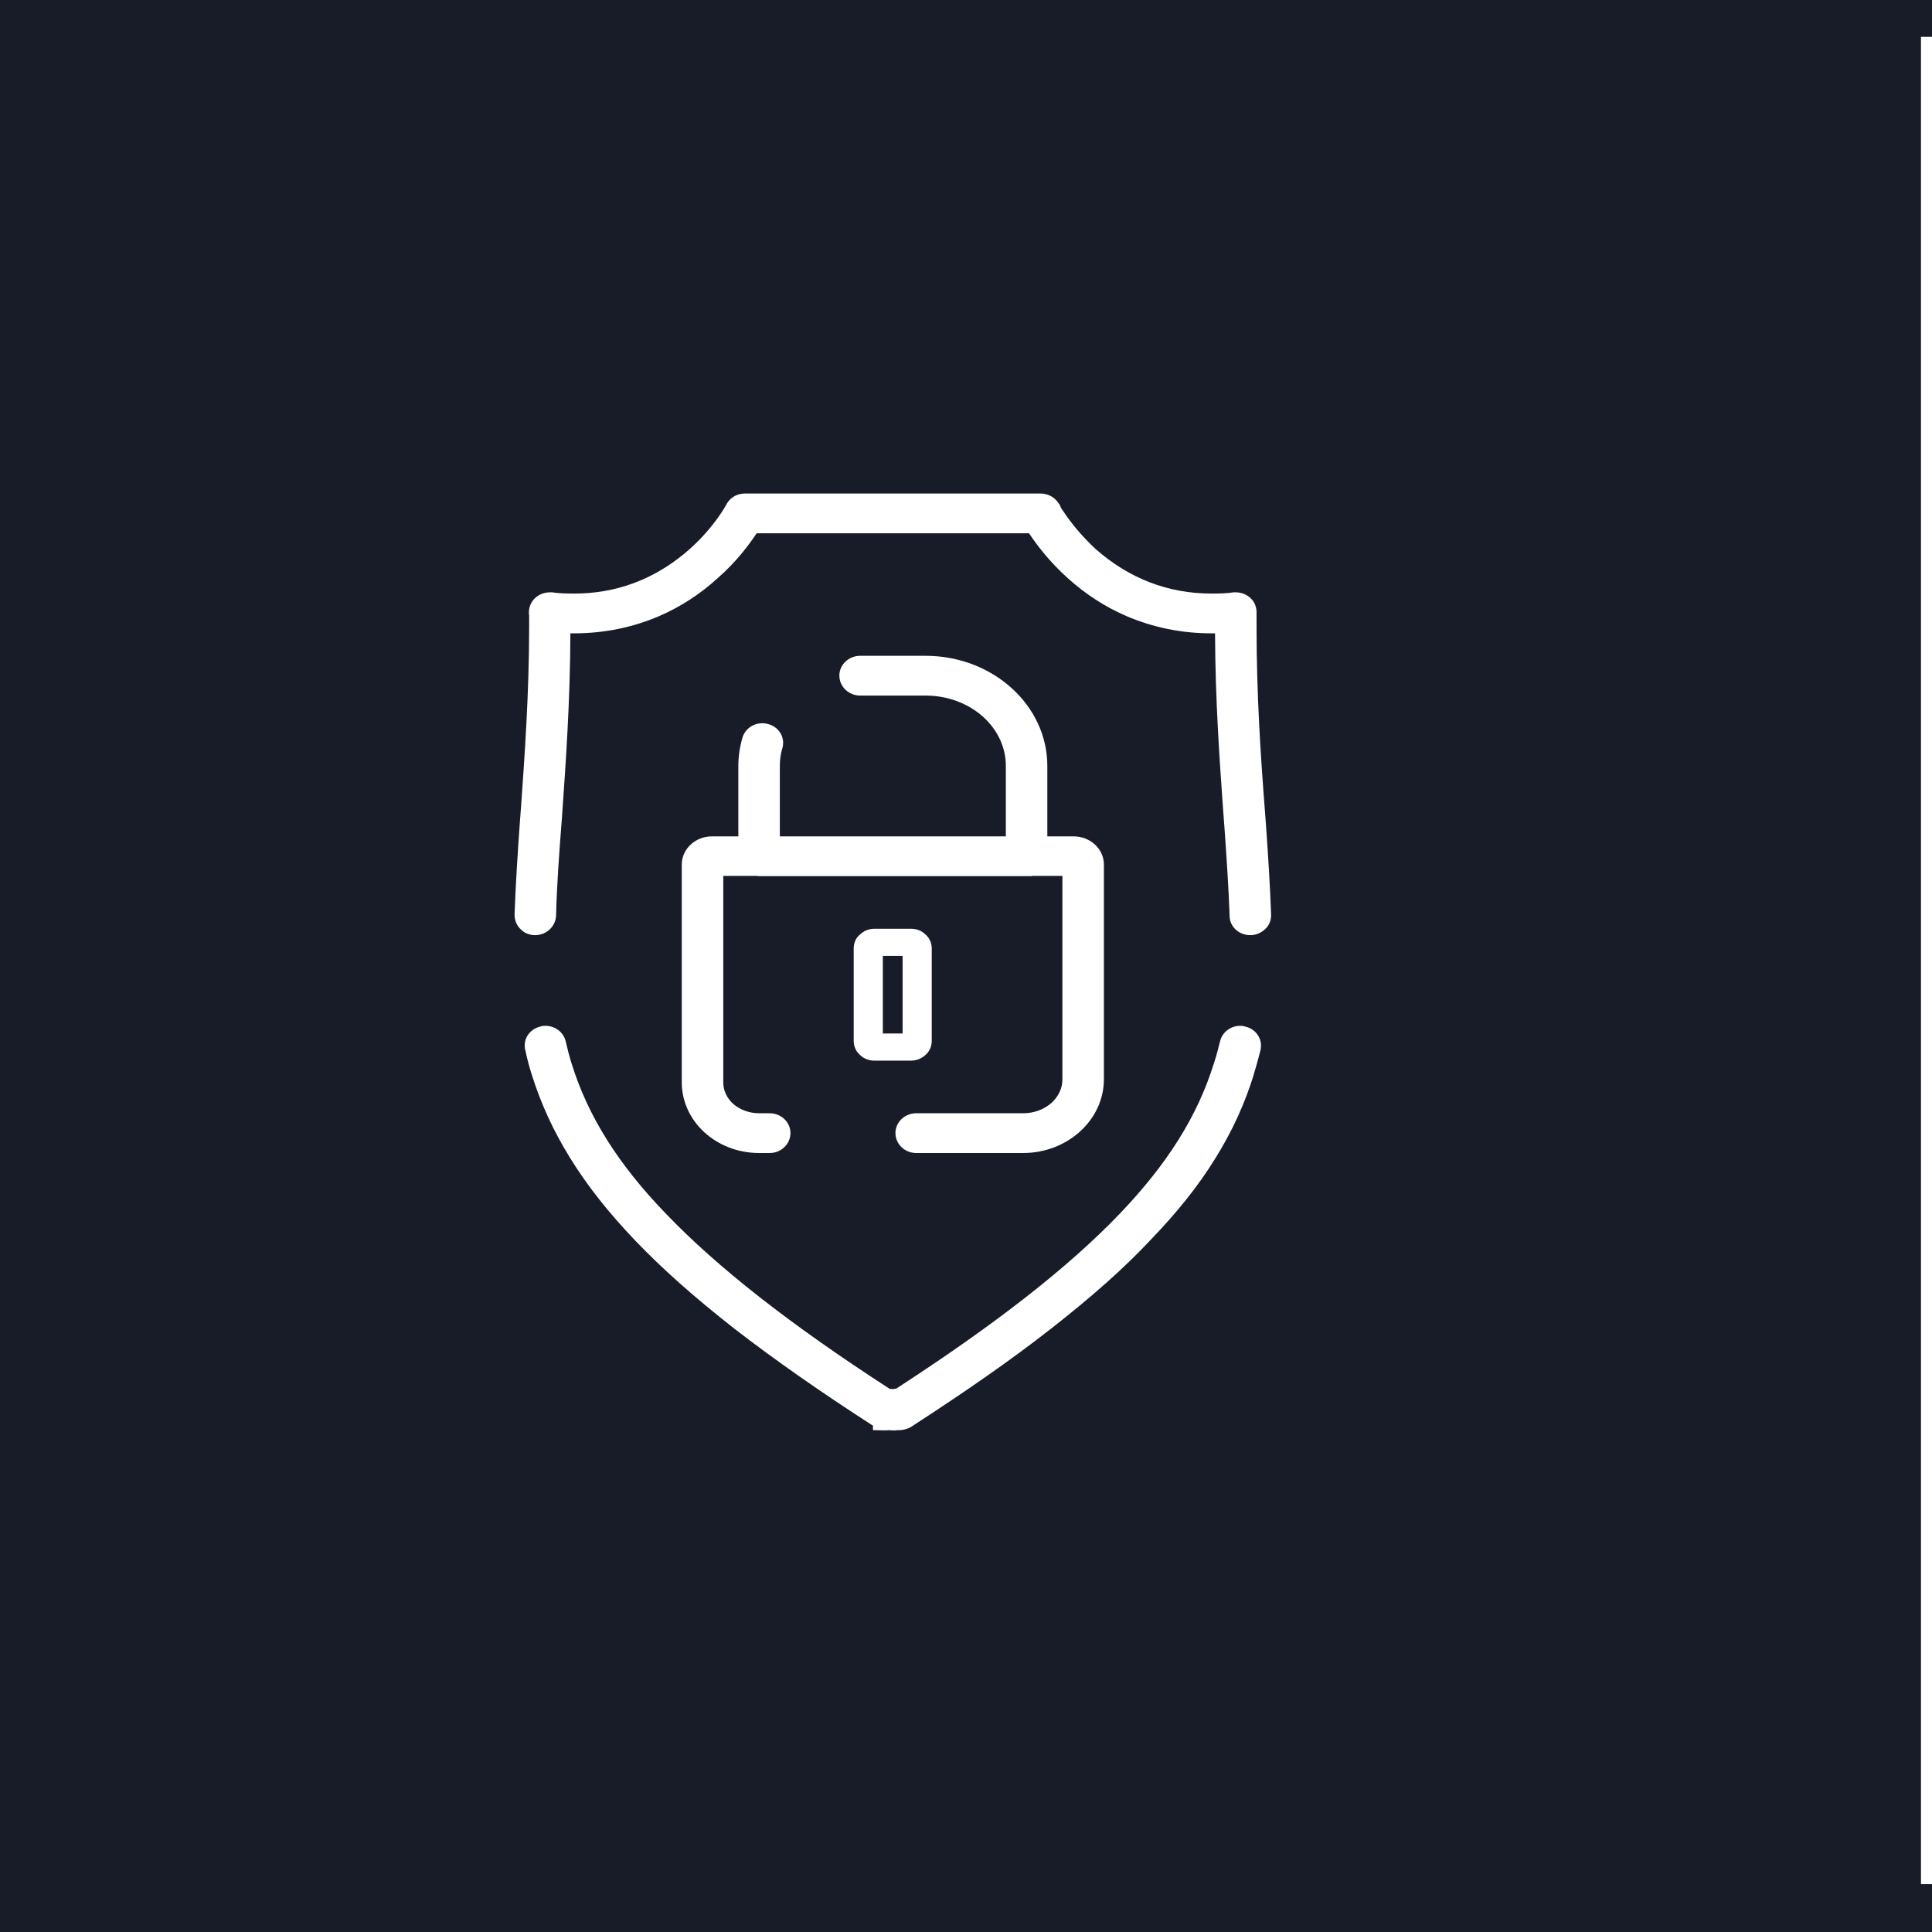
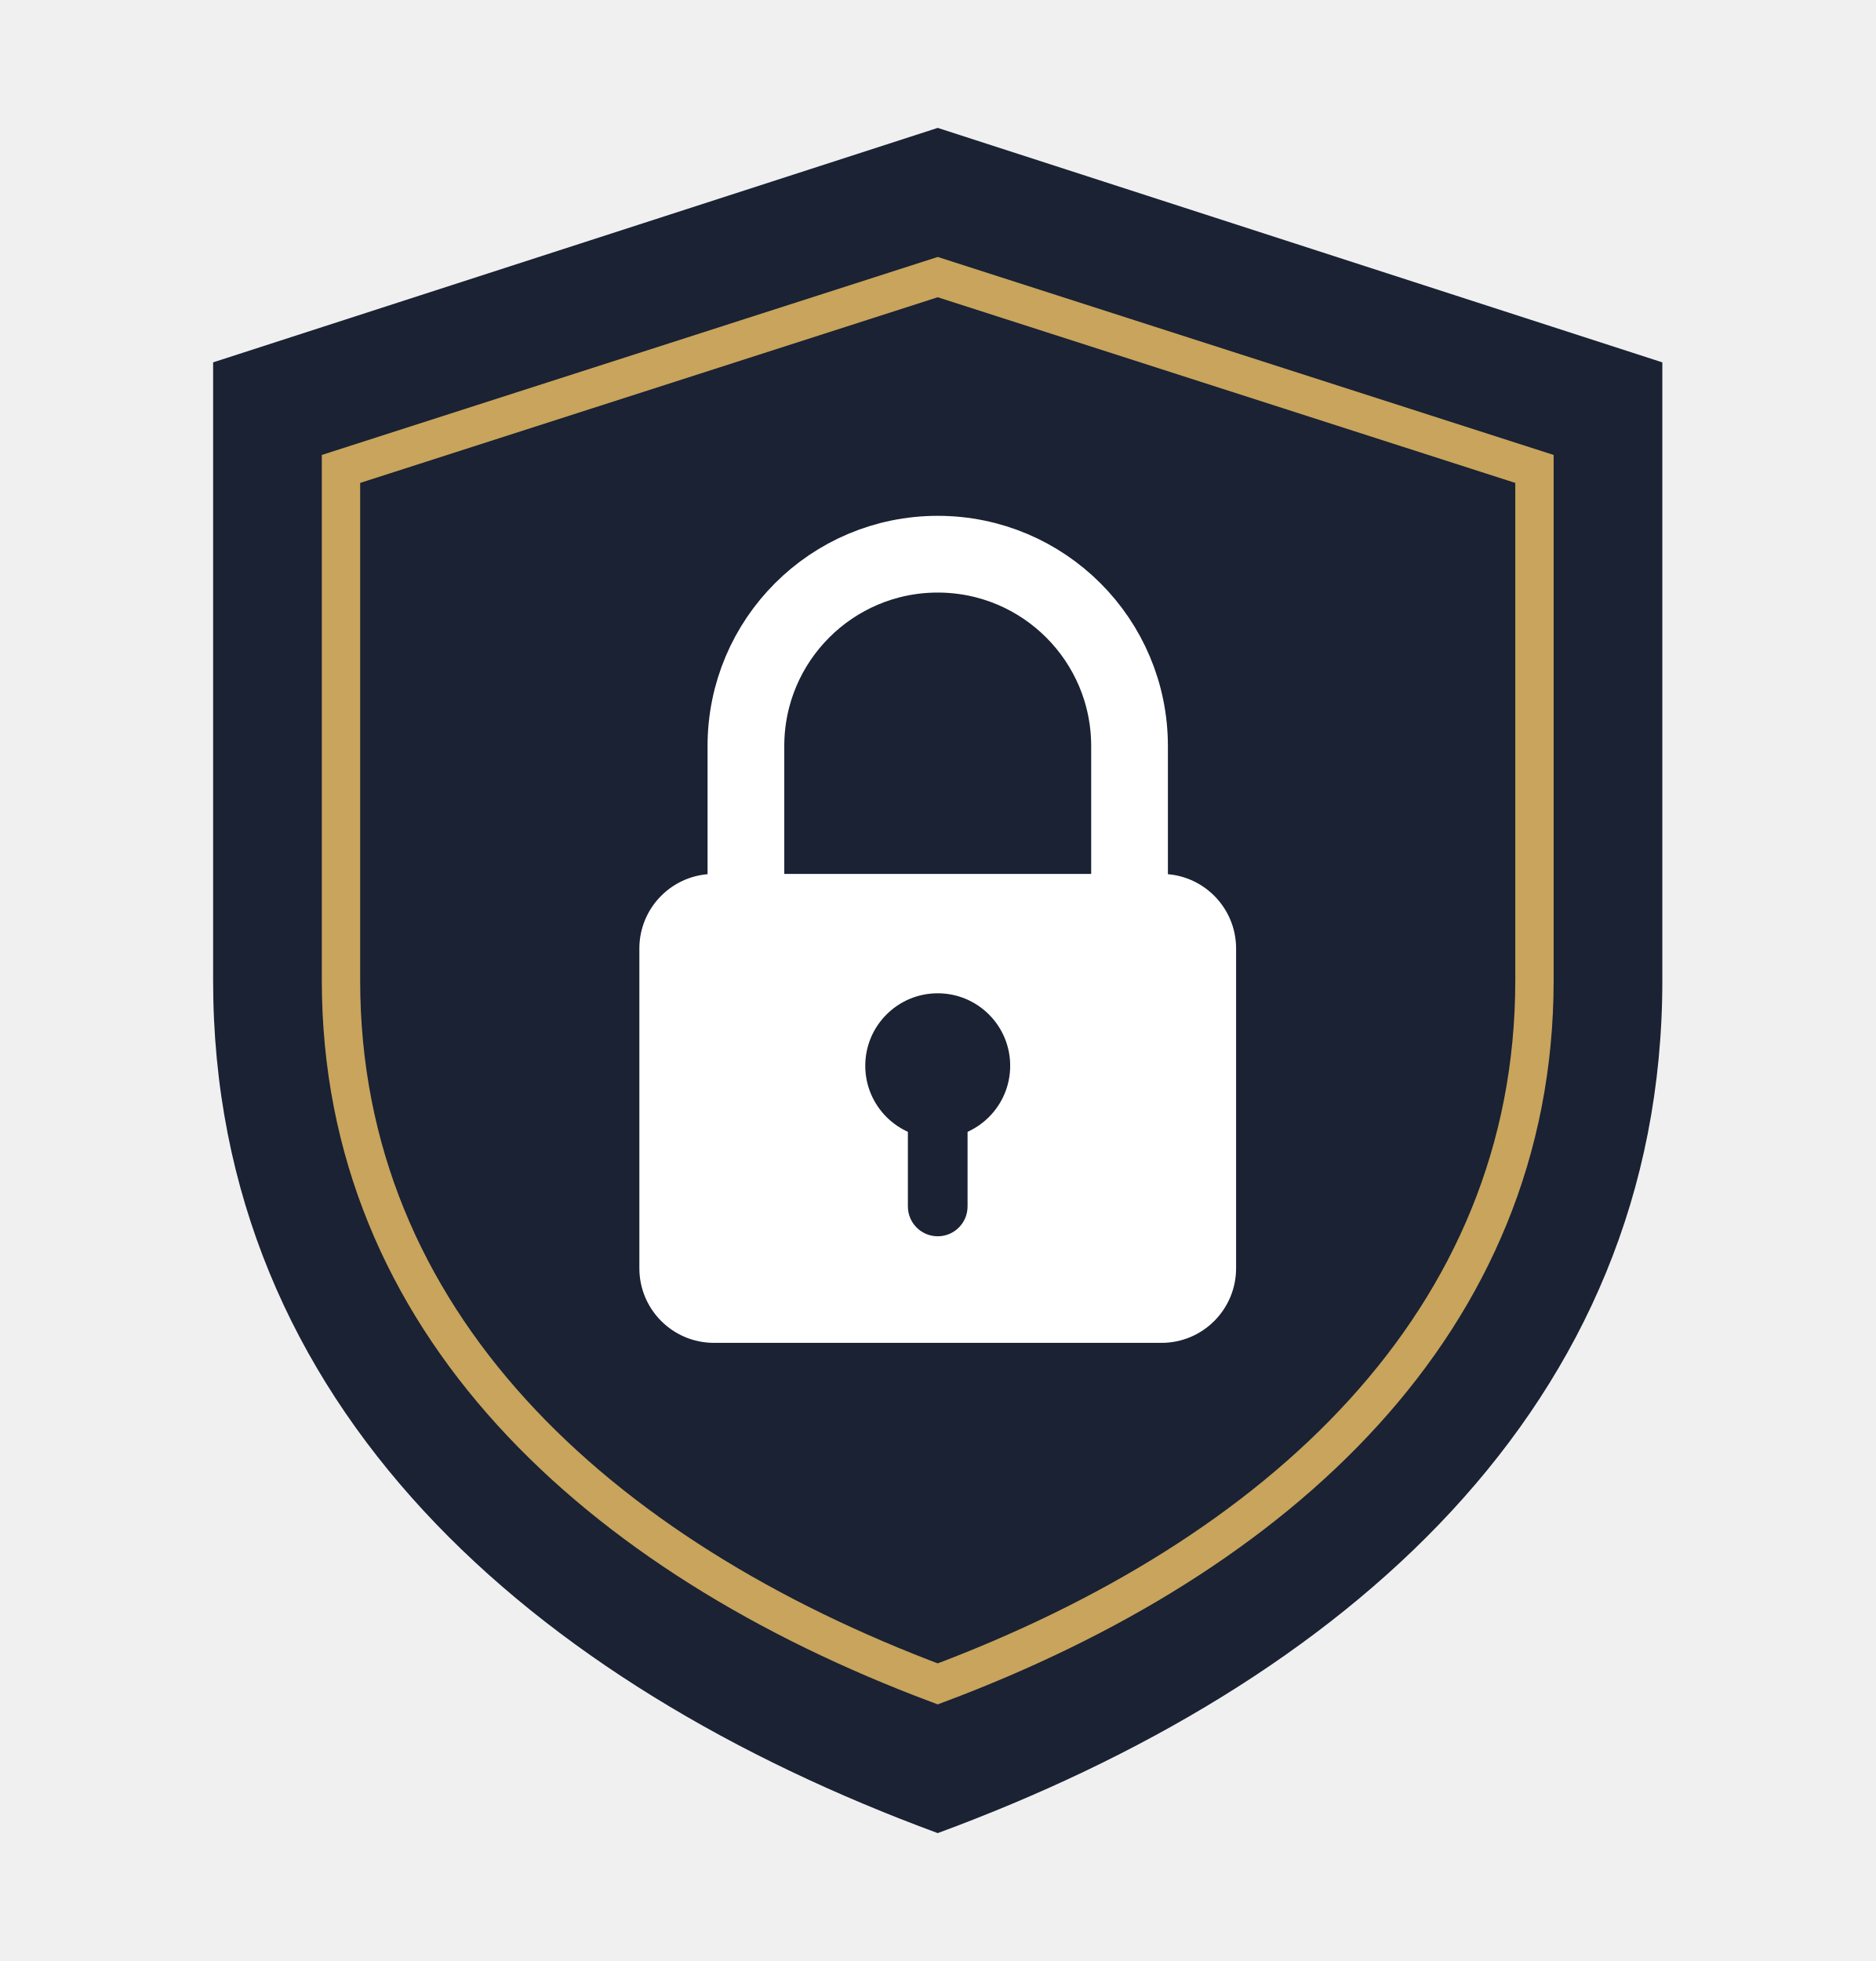
- <svg xmlns="http://www.w3.org/2000/svg" viewBox="8 4 232 232" role="img" aria-label="Ironguard Safes">
-   <path fill="#ffffff" d="M0 238.684 L720 238.684 L720 0.009 L0 0.009 Z" />
-   <path fill="#181c28" d="M0 238.675 L720 238.675 L720 0 L0 0 Z M0 0 M238.675 8.424 L711.546 8.424 L711.546 230.252 L238.675 230.252 Z" />
-   <path fill="#181c28" d="M678.278 191.479 L273.921 191.479 L273.921 137.457 L678.278 137.457 Z" />
-   <path fill="#ffffff" d="M428.709 169.689 C428.709 170.811 428.536 171.846 428.134 172.825 C427.788 173.745 427.242 174.579 426.465 175.385 C425.689 176.104 424.797 176.65 423.761 176.995 C422.668 177.398 421.46 177.6 420.166 177.6 C418.641 177.6 417.375 177.369 416.311 176.852 C415.908 176.65 415.563 176.449 415.276 176.19 L415.276 177.197 L411.363 177.197 L411.363 168.711 L415.276 168.711 L415.276 171.012 C415.276 171.501 415.362 171.961 415.506 172.364 C415.621 172.738 415.851 173.055 416.167 173.371 C416.484 173.659 416.915 173.889 417.49 174.061 C418.008 174.234 418.727 174.32 419.648 174.32 C421.46 174.32 422.726 173.975 423.474 173.256 C424.193 172.537 424.567 171.587 424.567 170.379 C424.567 169.373 424.308 168.596 423.733 168.021 C423.157 167.445 422.179 166.956 420.913 166.611 L419.015 166.122 C416.8 165.576 415.045 164.684 413.751 163.476 C412.428 162.239 411.766 160.513 411.766 158.413 C411.766 157.291 411.967 156.342 412.37 155.479 C412.802 154.587 413.377 153.868 414.125 153.235 C414.844 152.631 415.736 152.142 416.771 151.797 C417.749 151.48 418.842 151.337 420.051 151.337 C421.489 151.337 422.64 151.567 423.589 151.998 C423.934 152.171 424.25 152.372 424.538 152.602 L424.538 151.739 L428.421 151.739 L428.421 159.88 L424.538 159.88 L424.538 157.579 C424.538 157.176 424.452 156.745 424.279 156.227 C424.193 155.968 423.991 155.709 423.675 155.45 C423.33 155.191 422.87 154.961 422.323 154.817 C421.719 154.673 420.971 154.587 420.051 154.587 C418.67 154.587 417.606 154.903 416.944 155.479 C416.282 156.112 415.966 156.86 415.966 157.866 C415.966 158.931 416.225 159.679 416.8 160.254 C417.462 160.858 418.526 161.376 419.907 161.75 L421.661 162.21 C423.905 162.785 425.602 163.648 426.782 164.856 C428.076 166.065 428.709 167.704 428.709 169.689" />
-   <path fill="#ffffff" d="M443.668 166.294 L446.861 156.916 L449.996 166.294 Z M457.36 174.147 L449.766 152.228 L449.594 151.739 L445.279 151.739 L445.106 152.228 L437.483 174.147 L435.47 174.147 L435.47 177.196 L443.841 177.196 L443.841 174.147 L441.05 174.147 L442.69 169.372 L451.003 169.372 L452.643 174.147 L449.824 174.147 L449.824 177.196 L459.374 177.196 L459.374 174.147 Z" />
-   <path fill="#ffffff" d="M468.023 151.739 L467.304 151.739 L467.304 152.458 L467.304 154.04 L467.304 154.759 L468.023 154.759 L469.864 154.759 L469.864 174.147 L468.023 174.147 L467.304 174.147 L467.304 174.866 L467.304 176.477 L467.304 177.196 L468.023 177.196 L476.825 177.196 L477.544 177.196 L477.544 176.477 L477.544 174.866 L477.544 174.147 L476.825 174.147 L474.265 174.147 L474.265 166.179 L479.644 166.179 L479.644 167.502 L479.644 168.222 L480.363 168.222 L482.434 168.222 L483.153 168.222 L483.153 167.502 L483.153 161.749 L483.153 161.03 L482.434 161.03 L480.363 161.03 L479.644 161.03 L479.644 161.749 L479.644 163.073 L474.265 163.073 L474.265 154.874 L482.578 154.874 L482.578 156.917 L482.578 157.636 L483.297 157.636 L485.771 157.636 L486.49 157.636 L486.49 156.917 L486.49 152.458 L486.49 151.739 L485.771 151.739 Z" />
-   <path fill="#ffffff" d="M511.481 170.581 L510.762 170.581 L510.762 171.299 L510.762 174.061 L502.103 174.061 L502.103 165.661 L507.483 165.661 L507.483 166.984 L507.483 167.704 L508.202 167.704 L510.272 167.704 L510.992 167.704 L510.992 166.984 L510.992 161.231 L510.992 160.512 L510.272 160.512 L508.202 160.512 L507.483 160.512 L507.483 161.231 L507.483 162.555 L502.103 162.555 L502.103 154.875 L510.387 154.875 L510.387 156.916 L510.387 157.637 L511.106 157.637 L513.61 157.637 L514.328 157.637 L514.328 156.916 L514.328 152.459 L514.328 151.739 L513.61 151.739 L495.861 151.739 L495.142 151.739 L495.142 152.459 L495.142 154.041 L495.142 154.76 L495.861 154.76 L497.731 154.76 L497.731 174.148 L495.861 174.148 L495.142 174.148 L495.142 174.867 L495.142 176.477 L495.142 177.197 L495.861 177.197 L513.955 177.197 L514.673 177.197 L514.673 176.477 L514.673 171.299 L514.673 170.581 L513.955 170.581 Z" />
-   <path fill="#ffffff" d="M538.95 164.859 C537.757 163.667 536.07 162.796 533.797 162.204 L532.075 161.745 C530.667 161.387 529.623 160.885 528.964 160.253 C528.381 159.669 528.092 158.885 528.092 157.866 C528.092 156.864 528.403 156.108 529.071 155.488 C529.716 154.89 530.762 154.587 532.177 154.587 C533.093 154.587 533.833 154.664 534.44 154.823 C534.991 154.966 535.458 155.18 535.789 155.44 C536.123 155.686 536.328 155.947 536.451 156.278 C536.576 156.63 536.636 157.048 536.636 157.579 L536.636 159.161 L536.636 159.88 L537.355 159.88 L539.858 159.88 L540.577 159.88 L540.577 159.161 L540.577 152.458 L540.577 151.739 L539.858 151.739 L537.355 151.739 L536.636 151.739 L536.636 152.458 L536.636 152.578 C536.361 152.365 536.054 152.177 535.711 152.012 C534.783 151.564 533.594 151.337 532.177 151.337 C530.978 151.337 529.87 151.493 528.885 151.801 C527.851 152.156 526.972 152.634 526.254 153.227 C525.494 153.855 524.923 154.595 524.506 155.492 C524.097 156.412 523.893 157.391 523.893 158.413 C523.893 160.495 524.556 162.197 525.865 163.473 C527.158 164.672 528.927 165.561 531.135 166.128 L533.033 166.617 C534.325 166.953 535.289 167.432 535.897 168.04 C536.422 168.588 536.693 169.379 536.693 170.379 C536.693 171.603 536.325 172.568 535.598 173.248 C534.86 173.962 533.576 174.32 531.774 174.32 C530.863 174.32 530.171 174.239 529.596 174.064 C529.049 173.897 528.623 173.668 528.294 173.362 C527.975 173.066 527.755 172.736 527.62 172.355 C527.477 171.951 527.402 171.487 527.402 171.012 L527.402 169.43 L527.402 168.711 L526.683 168.711 L524.209 168.711 L523.49 168.711 L523.49 169.43 L523.49 176.478 L523.49 177.197 L524.209 177.197 L526.683 177.197 L527.402 177.197 L527.402 176.478 L527.402 176.194 C527.703 176.44 528.044 176.662 528.424 176.858 C529.496 177.361 530.753 177.599 532.292 177.599 C533.578 177.599 534.748 177.407 535.868 177.012 C536.954 176.629 537.873 176.082 538.6 175.386 C539.348 174.639 539.89 173.805 540.269 172.825 C540.65 171.84 540.836 170.815 540.836 169.689 C540.836 167.703 540.201 166.078 538.95 164.859" />
-   <path fill="#181c28" d="M278.274 110.868 L278.274 107.558 L283.64 107.558 L283.64 64.118 L278.274 64.118 L278.274 60.827 L295.196 60.827 L295.196 64.118 L289.81 64.118 L289.81 107.558 L295.196 107.558 L295.196 110.868 Z" />
-   <path fill="#181c28" d="M311.014 84.352 L311.014 64.331 L322.285 64.331 C324.865 64.331 326.852 65.162 328.247 66.793 C329.611 68.395 330.323 70.382 330.323 72.725 L330.323 76.017 C330.323 78.362 329.611 80.349 328.247 81.95 C326.852 83.552 324.865 84.352 322.285 84.352 Z M341.86 107.546 C340.081 107.546 338.598 107.16 337.411 106.331 C336.225 105.529 335.157 104.254 334.179 102.534 L325.785 86.992 C329.433 86.339 332.191 84.856 334.06 82.572 C335.958 80.319 336.907 77.471 336.907 74.09 C336.907 69.701 335.691 66.379 333.2 64.153 C330.768 61.929 327.297 60.831 322.848 60.831 L299.476 60.831 L299.476 64.124 L304.874 64.124 L304.874 107.546 L299.476 107.546 L299.476 110.868 L316.412 110.868 L316.412 107.546 L311.014 107.546 L311.014 87.852 L319.497 87.852 L328.365 104.403 C328.958 105.47 329.522 106.389 330.056 107.19 C330.619 108.022 331.242 108.673 331.954 109.207 C332.666 109.742 333.496 110.156 334.416 110.423 C335.365 110.72 336.522 110.868 337.916 110.868 L342.483 110.868 L342.483 107.546 Z" />
-   <path fill="#181c28" d="M380.27 89.928 C380.27 92.568 379.944 94.97 379.262 97.165 C378.609 99.36 377.63 101.258 376.325 102.89 C375.05 104.462 373.448 105.707 371.55 106.597 C369.681 107.487 367.516 107.932 365.084 107.932 C362.622 107.932 360.487 107.487 358.588 106.597 C356.69 105.707 355.118 104.462 353.813 102.89 C352.538 101.258 351.559 99.36 350.877 97.165 C350.224 94.97 349.868 92.568 349.868 89.928 L349.868 81.771 C349.868 79.132 350.224 76.7 350.877 74.505 C351.559 72.31 352.538 70.412 353.813 68.81 C355.118 67.238 356.69 65.992 358.588 65.102 C360.487 64.213 362.622 63.768 365.084 63.768 C367.516 63.768 369.681 64.213 371.55 65.102 C373.448 65.992 375.05 67.238 376.325 68.81 C377.63 70.412 378.609 72.31 379.262 74.505 C379.944 76.7 380.27 79.132 380.27 81.771 Z M385.579 75.069 C384.511 71.865 383.028 69.166 381.101 66.912 C379.173 64.658 376.829 62.968 374.101 61.781 C371.402 60.565 368.376 59.971 365.084 59.971 C361.792 59.971 358.766 60.565 356.038 61.781 C353.309 62.968 350.995 64.658 349.067 66.912 C347.11 69.166 345.627 71.865 344.559 75.069 C343.521 78.242 343.017 81.831 343.017 85.835 C343.017 89.869 343.521 93.458 344.559 96.631 C345.627 99.805 347.11 102.534 349.067 104.788 C350.995 107.012 353.309 108.733 356.038 109.919 C358.766 111.135 361.792 111.728 365.084 111.728 C368.376 111.728 371.402 111.135 374.101 109.919 C376.829 108.733 379.173 107.012 381.101 104.788 C383.028 102.534 384.511 99.805 385.579 96.631 C386.617 93.458 387.151 89.869 387.151 85.835 C387.151 81.831 386.617 78.242 385.579 75.069" />
-   <path fill="#181c28" d="M391.105 110.868 L391.105 107.558 L396.471 107.558 L396.471 64.118 L391.105 64.118 L391.105 60.827 L403.209 60.827 L430.099 100.977 L430.374 100.977 L430.374 64.118 L425.007 64.118 L425.007 60.827 L439.696 60.827 L439.696 64.118 L434.33 64.118 L434.33 110.868 L429.512 110.868 L400.702 67.78 L400.408 67.78 L400.408 107.558 L405.794 107.558 L405.794 110.868 Z" />
-   <path fill="#181c28" d="M463.786 111.729 L463.786 111.729 C460.626 111.729 457.767 111.128 455.209 109.927 C452.662 108.739 450.481 107.029 448.666 104.796 C446.851 102.576 445.442 99.867 444.436 96.668 C443.43 93.469 442.928 89.859 442.928 85.837 C442.928 81.685 443.43 77.996 444.436 74.771 C445.442 71.546 446.871 68.837 448.726 66.643 C450.592 64.437 452.851 62.772 455.501 61.649 C458.152 60.526 461.13 59.965 464.433 59.965 C468.298 59.965 471.281 60.507 473.383 61.59 C475.486 62.661 476.823 63.934 477.399 65.41 L477.77 65.41 L477.77 60.827 L482.921 60.827 L482.921 75.457 L477.77 75.457 L477.77 71.932 C477.77 69.255 476.647 67.225 474.401 65.84 C472.155 64.456 469.094 63.764 465.216 63.764 C462.591 63.764 460.313 64.182 458.38 65.018 C456.435 65.854 454.829 67.035 453.562 68.563 C452.296 70.091 451.356 71.918 450.743 74.047 C450.115 76.175 449.803 78.558 449.803 81.195 L449.803 90.361 C449.803 92.947 450.149 95.303 450.84 97.432 C451.532 99.547 452.524 101.349 453.817 102.837 C455.111 104.313 456.663 105.462 458.478 106.284 C460.293 107.094 462.298 107.499 464.491 107.499 C466.32 107.499 468.017 107.257 469.584 106.774 C471.163 106.304 472.529 105.612 473.678 104.698 C474.827 103.784 475.721 102.661 476.361 101.329 C477.013 99.984 477.339 98.431 477.339 96.668 L477.339 90.009 L468.447 90.009 L468.447 86.699 L488.15 86.699 L488.15 90.009 L483.567 90.009 L483.567 110.867 L481.197 110.867 L477.77 103.914 L477.476 103.914 C477.099 104.868 476.524 105.808 475.753 106.735 C474.995 107.675 474.055 108.51 472.933 109.242 C471.81 109.986 470.478 110.587 468.938 111.044 C467.409 111.5 465.692 111.729 463.786 111.729" />
-   <path fill="#181c28" d="M514.317 111.729 L514.317 111.729 C511.066 111.729 508.285 111.37 505.974 110.652 C503.649 109.934 501.75 108.759 500.274 107.126 C498.786 105.507 497.709 103.431 497.043 100.898 C496.377 98.365 496.044 95.258 496.044 91.576 L496.044 64.117 L490.658 64.117 L490.658 60.827 L507.58 60.827 L507.58 64.117 L502.213 64.117 L502.213 92.731 C502.213 95.264 502.429 97.458 502.86 99.312 C503.29 101.179 503.995 102.726 504.975 103.954 C505.954 105.168 507.227 106.082 508.794 106.696 C510.374 107.322 512.332 107.636 514.67 107.636 C519.357 107.636 522.68 106.408 524.638 103.954 C526.597 101.486 527.576 97.745 527.576 92.731 L527.576 64.117 L522.21 64.117 L522.21 60.827 L536.899 60.827 L536.899 64.117 L531.533 64.117 L531.533 90.655 C531.533 94.285 531.245 97.425 530.671 100.076 C530.096 102.726 529.124 104.913 527.753 106.637 C526.395 108.36 524.619 109.64 522.425 110.476 C520.219 111.311 517.516 111.729 514.317 111.729" />
-   <path fill="#181c28" d="M549.362 91.145 L557.964 66.052 L558.409 66.052 L566.772 91.145 Z M578.963 107.547 L562.768 60.832 L555.976 60.832 L539.693 107.547 L535.896 107.547 L535.896 110.869 L550.371 110.869 L550.371 107.547 L543.934 107.547 L548.383 94.586 L567.87 94.586 L572.319 107.547 L565.853 107.547 L565.853 110.869 L582.76 110.869 L582.76 107.547 Z" />
-   <path fill="#181c28" d="M595.84 84.352 L595.84 64.331 L607.081 64.331 C609.662 64.331 611.649 65.162 613.013 66.793 C614.407 68.395 615.089 70.382 615.089 72.725 L615.089 76.017 C615.089 78.362 614.407 80.349 613.013 81.95 C611.649 83.552 609.662 84.352 607.081 84.352 Z M626.627 107.546 C624.877 107.546 623.394 107.16 622.208 106.331 C620.992 105.529 619.924 104.254 618.975 102.534 L610.611 86.992 C614.229 86.339 616.988 84.856 618.856 82.572 C620.755 80.319 621.704 77.471 621.704 74.09 C621.704 69.701 620.458 66.379 617.996 64.153 C615.534 61.929 612.094 60.831 607.645 60.831 L584.273 60.831 L584.273 64.124 L589.671 64.124 L589.671 107.546 L584.273 107.546 L584.273 110.868 L601.208 110.868 L601.208 107.546 L595.84 107.546 L595.84 87.852 L604.264 87.852 L613.162 104.403 C613.725 105.47 614.289 106.389 614.852 107.19 C615.386 108.022 616.039 108.673 616.75 109.207 C617.462 109.742 618.293 110.156 619.242 110.423 C620.161 110.72 621.318 110.868 622.712 110.868 L627.28 110.868 L627.28 107.546 Z" />
-   <path fill="#181c28" d="M665.067 90.136 C665.067 92.746 664.681 95.089 663.94 97.165 C663.228 99.271 662.16 101.081 660.796 102.593 C659.432 104.076 657.771 105.263 655.783 106.093 C653.796 106.924 651.601 107.339 649.169 107.339 L640.419 107.339 L640.419 64.332 L649.169 64.332 C651.601 64.332 653.796 64.747 655.783 65.577 C657.771 66.438 659.432 67.624 660.796 69.107 C662.16 70.62 663.228 72.429 663.94 74.505 C664.681 76.611 665.067 78.954 665.067 81.535 Z M670.346 74.861 C669.249 71.717 667.766 69.107 665.838 67.031 C663.881 64.955 661.567 63.383 658.838 62.374 C656.11 61.336 653.084 60.832 649.822 60.832 L628.882 60.832 L628.882 64.124 L634.25 64.124 L634.25 107.546 L628.882 107.546 L628.882 110.868 L649.822 110.868 C653.084 110.868 656.11 110.364 658.838 109.326 C661.567 108.288 663.881 106.746 665.838 104.67 C667.766 102.593 669.249 99.983 670.346 96.839 C671.414 93.725 671.948 90.047 671.948 85.835 C671.948 81.624 671.414 77.975 670.346 74.861" />
-   <path fill="#ffffff" d="M157.525 127.271 C157.228 127.182 157.021 127.182 156.932 127.182 C155.745 127.182 154.737 127.983 154.5 129.08 C154.292 129.94 154.055 130.83 153.758 131.72 C151.801 138.008 148.212 143.732 142.458 149.753 C136.288 156.19 127.509 163.041 115.615 170.753 L115.497 170.753 L115.259 170.812 L115.2 170.812 C115.052 170.783 114.933 170.783 114.874 170.783 L114.844 170.783 C102.921 163.071 94.141 156.19 87.972 149.753 C82.188 143.762 78.599 138.008 76.642 131.72 C76.375 130.86 76.138 129.97 75.93 129.051 C75.693 127.983 74.684 127.182 73.498 127.182 C73.379 127.182 73.142 127.182 72.875 127.271 C71.777 127.538 71.006 128.457 71.006 129.555 C71.006 129.644 71.006 129.881 71.095 130.148 C71.273 131.038 71.511 131.957 71.866 133.084 C72.964 136.555 74.447 139.788 76.404 142.961 C78.481 146.342 81.061 149.605 84.294 152.986 C87.527 156.368 91.442 159.838 96.218 163.575 C101.052 167.312 106.48 171.109 112.827 175.202 L112.827 175.736 L114.31 175.765 C114.458 175.765 114.577 175.765 114.696 175.736 L115.052 175.765 L115.615 175.765 L115.704 175.736 L116.09 175.736 C116.535 175.706 116.92 175.587 117.246 175.439 L117.336 175.38 L117.395 175.35 C124.217 170.931 129.556 167.194 134.182 163.575 C139.076 159.749 142.991 156.279 146.106 152.957 C149.368 149.575 151.979 146.313 154.025 142.961 C156.042 139.699 157.495 136.466 158.533 133.114 L158.593 132.877 C158.889 131.928 159.127 131.008 159.364 130.118 L159.394 129.94 L159.394 129.881 C159.423 129.792 159.423 129.673 159.423 129.555 C159.423 128.457 158.622 127.508 157.525 127.271" />
-   <path fill="#ffffff" d="M114.014 118.789 L116.387 118.789 L116.387 128.102 L114.014 128.102 Z M114.014 128.102 M119.056 130.742 C119.59 130.327 119.886 129.704 119.886 128.992 L119.886 117.899 C119.886 117.217 119.59 116.564 119.056 116.149 C118.7 115.793 118.077 115.526 117.395 115.526 L113.005 115.526 C112.323 115.526 111.7 115.793 111.255 116.238 C110.81 116.564 110.514 117.217 110.514 117.899 L110.514 128.992 C110.514 129.674 110.81 130.327 111.344 130.742 C111.7 131.098 112.323 131.365 113.005 131.365 L117.395 131.365 C118.018 131.365 118.641 131.127 119.056 130.742" />
-   <path fill="#ffffff" d="M101.942 93.874 C102.12 93.281 102.061 92.628 101.734 92.065 C101.408 91.501 100.845 91.086 100.192 90.938 C99.925 90.849 99.688 90.849 99.54 90.849 C98.442 90.849 97.493 91.531 97.167 92.539 C96.84 93.667 96.662 94.823 96.662 95.98 L96.662 104.433 L93.489 104.433 C91.502 104.433 89.87 105.946 89.87 107.814 L89.87 133.975 C89.87 138.661 94.023 142.457 99.154 142.457 L100.429 142.457 C101.794 142.457 102.921 141.39 102.921 140.055 C102.921 138.75 101.794 137.682 100.429 137.682 L99.154 137.682 C97.967 137.682 96.87 137.267 96.04 136.555 C95.268 135.843 94.853 134.953 94.853 133.975 L94.853 109.179 L98.768 109.179 L99.154 109.208 L131.899 109.208 L131.928 109.179 L135.576 109.179 L135.576 133.648 C135.576 134.686 135.102 135.665 134.271 136.436 C133.352 137.237 132.166 137.682 130.861 137.682 L118.018 137.682 C116.653 137.682 115.526 138.75 115.526 140.055 C115.526 141.39 116.653 142.457 118.018 142.457 L130.861 142.457 C136.17 142.457 140.53 138.513 140.559 133.648 L140.559 107.814 C140.559 105.946 138.928 104.433 136.911 104.433 L133.767 104.433 L133.767 95.98 C133.767 88.683 127.212 82.751 119.145 82.751 L111.285 82.751 C109.921 82.751 108.793 83.819 108.793 85.124 C108.793 86.459 109.921 87.527 111.285 87.527 L119.145 87.527 C121.725 87.527 124.187 88.417 126.026 90.048 C127.806 91.649 128.784 93.755 128.784 95.98 L128.784 104.433 L101.645 104.433 L101.645 95.98 C101.645 95.268 101.734 94.527 101.942 93.874" />
-   <path fill="#ffffff" d="M160.016 102.98 L159.927 101.794 C159.393 94.913 158.889 87.527 158.889 79.252 L158.889 77.502 C158.889 76.761 158.533 76.049 157.94 75.633 C157.495 75.307 156.961 75.129 156.398 75.129 L156.131 75.129 C155.36 75.248 154.529 75.278 153.491 75.278 C148.271 75.278 143.584 73.468 139.58 69.939 C138.364 68.812 137.237 67.566 136.199 66.142 C135.932 65.786 135.724 65.43 135.546 65.193 L135.428 65.015 C135.398 64.926 135.339 64.807 135.28 64.719 L135.25 64.6 L135.131 64.451 C134.657 63.71 133.856 63.265 132.966 63.265 L97.433 63.265 C96.573 63.265 95.802 63.68 95.357 64.363 L95.327 64.392 L95.149 64.719 C94.645 65.608 93.044 68.1 90.226 70.443 C86.37 73.646 81.891 75.278 76.938 75.278 C75.9 75.278 75.069 75.248 74.298 75.129 L74.031 75.129 C73.438 75.129 72.815 75.337 72.37 75.722 C71.896 76.078 71.51 76.79 71.51 77.502 C71.51 77.65 71.51 77.769 71.54 77.888 L71.54 79.193 C71.54 87.349 71.006 94.616 70.561 100.993 L70.502 101.734 L70.413 102.921 C70.146 106.747 69.908 110.365 69.79 113.836 C69.79 114.577 70.087 115.23 70.591 115.645 C70.947 116.031 71.599 116.297 72.252 116.297 C73.586 116.297 74.684 115.289 74.773 114.014 C74.862 110.395 75.129 106.658 75.485 102.12 C75.93 95.684 76.463 88.417 76.493 80.053 L76.938 80.053 C80.557 80.053 83.997 79.341 87.171 77.977 C89.692 76.879 92.065 75.366 94.2 73.409 C96.365 71.511 97.878 69.523 98.857 68.04 L131.572 68.04 C132.551 69.523 134.063 71.481 136.199 73.409 C138.334 75.337 140.707 76.879 143.258 77.977 C146.432 79.341 149.872 80.053 153.461 80.053 L153.906 80.053 C153.936 88.061 154.44 95.12 154.885 101.378 L154.944 102.15 L155.033 103.336 C155.3 107.103 155.537 110.662 155.656 113.984 C155.656 115.259 156.753 116.297 158.147 116.297 C158.77 116.297 159.364 116.06 159.838 115.645 C160.342 115.23 160.639 114.607 160.639 113.895 C160.52 110.395 160.283 106.806 160.016 102.98" />
+ <svg xmlns="http://www.w3.org/2000/svg" viewBox="0 0 88 92" role="img" aria-label="Ironguard Safes">
+   <path d="M44 6 L78 17 V46 C78 66 63 79 44 86 C25 79 10 66 10 46 V17 Z" fill="#1a2233" />
+   <path d="M44 13 L72 22 V46 C72 62 60 73 44 79 C28 73 16 62 16 46 V22 Z" fill="none" stroke="#c8a45c" stroke-width="1.8" />
+   <path d="M35 41 V35 a9 9 0 0 1 18 0 V41" fill="none" stroke="#ffffff" stroke-width="3.6" stroke-linecap="round" />
+   <rect x="30" y="41" width="28" height="22" rx="3.5" fill="#ffffff" />
+   <circle cx="44" cy="50" r="3.4" fill="#1a2233" />
+   <rect x="42.6" y="51" width="2.8" height="7" rx="1.4" fill="#1a2233" />
</svg>
